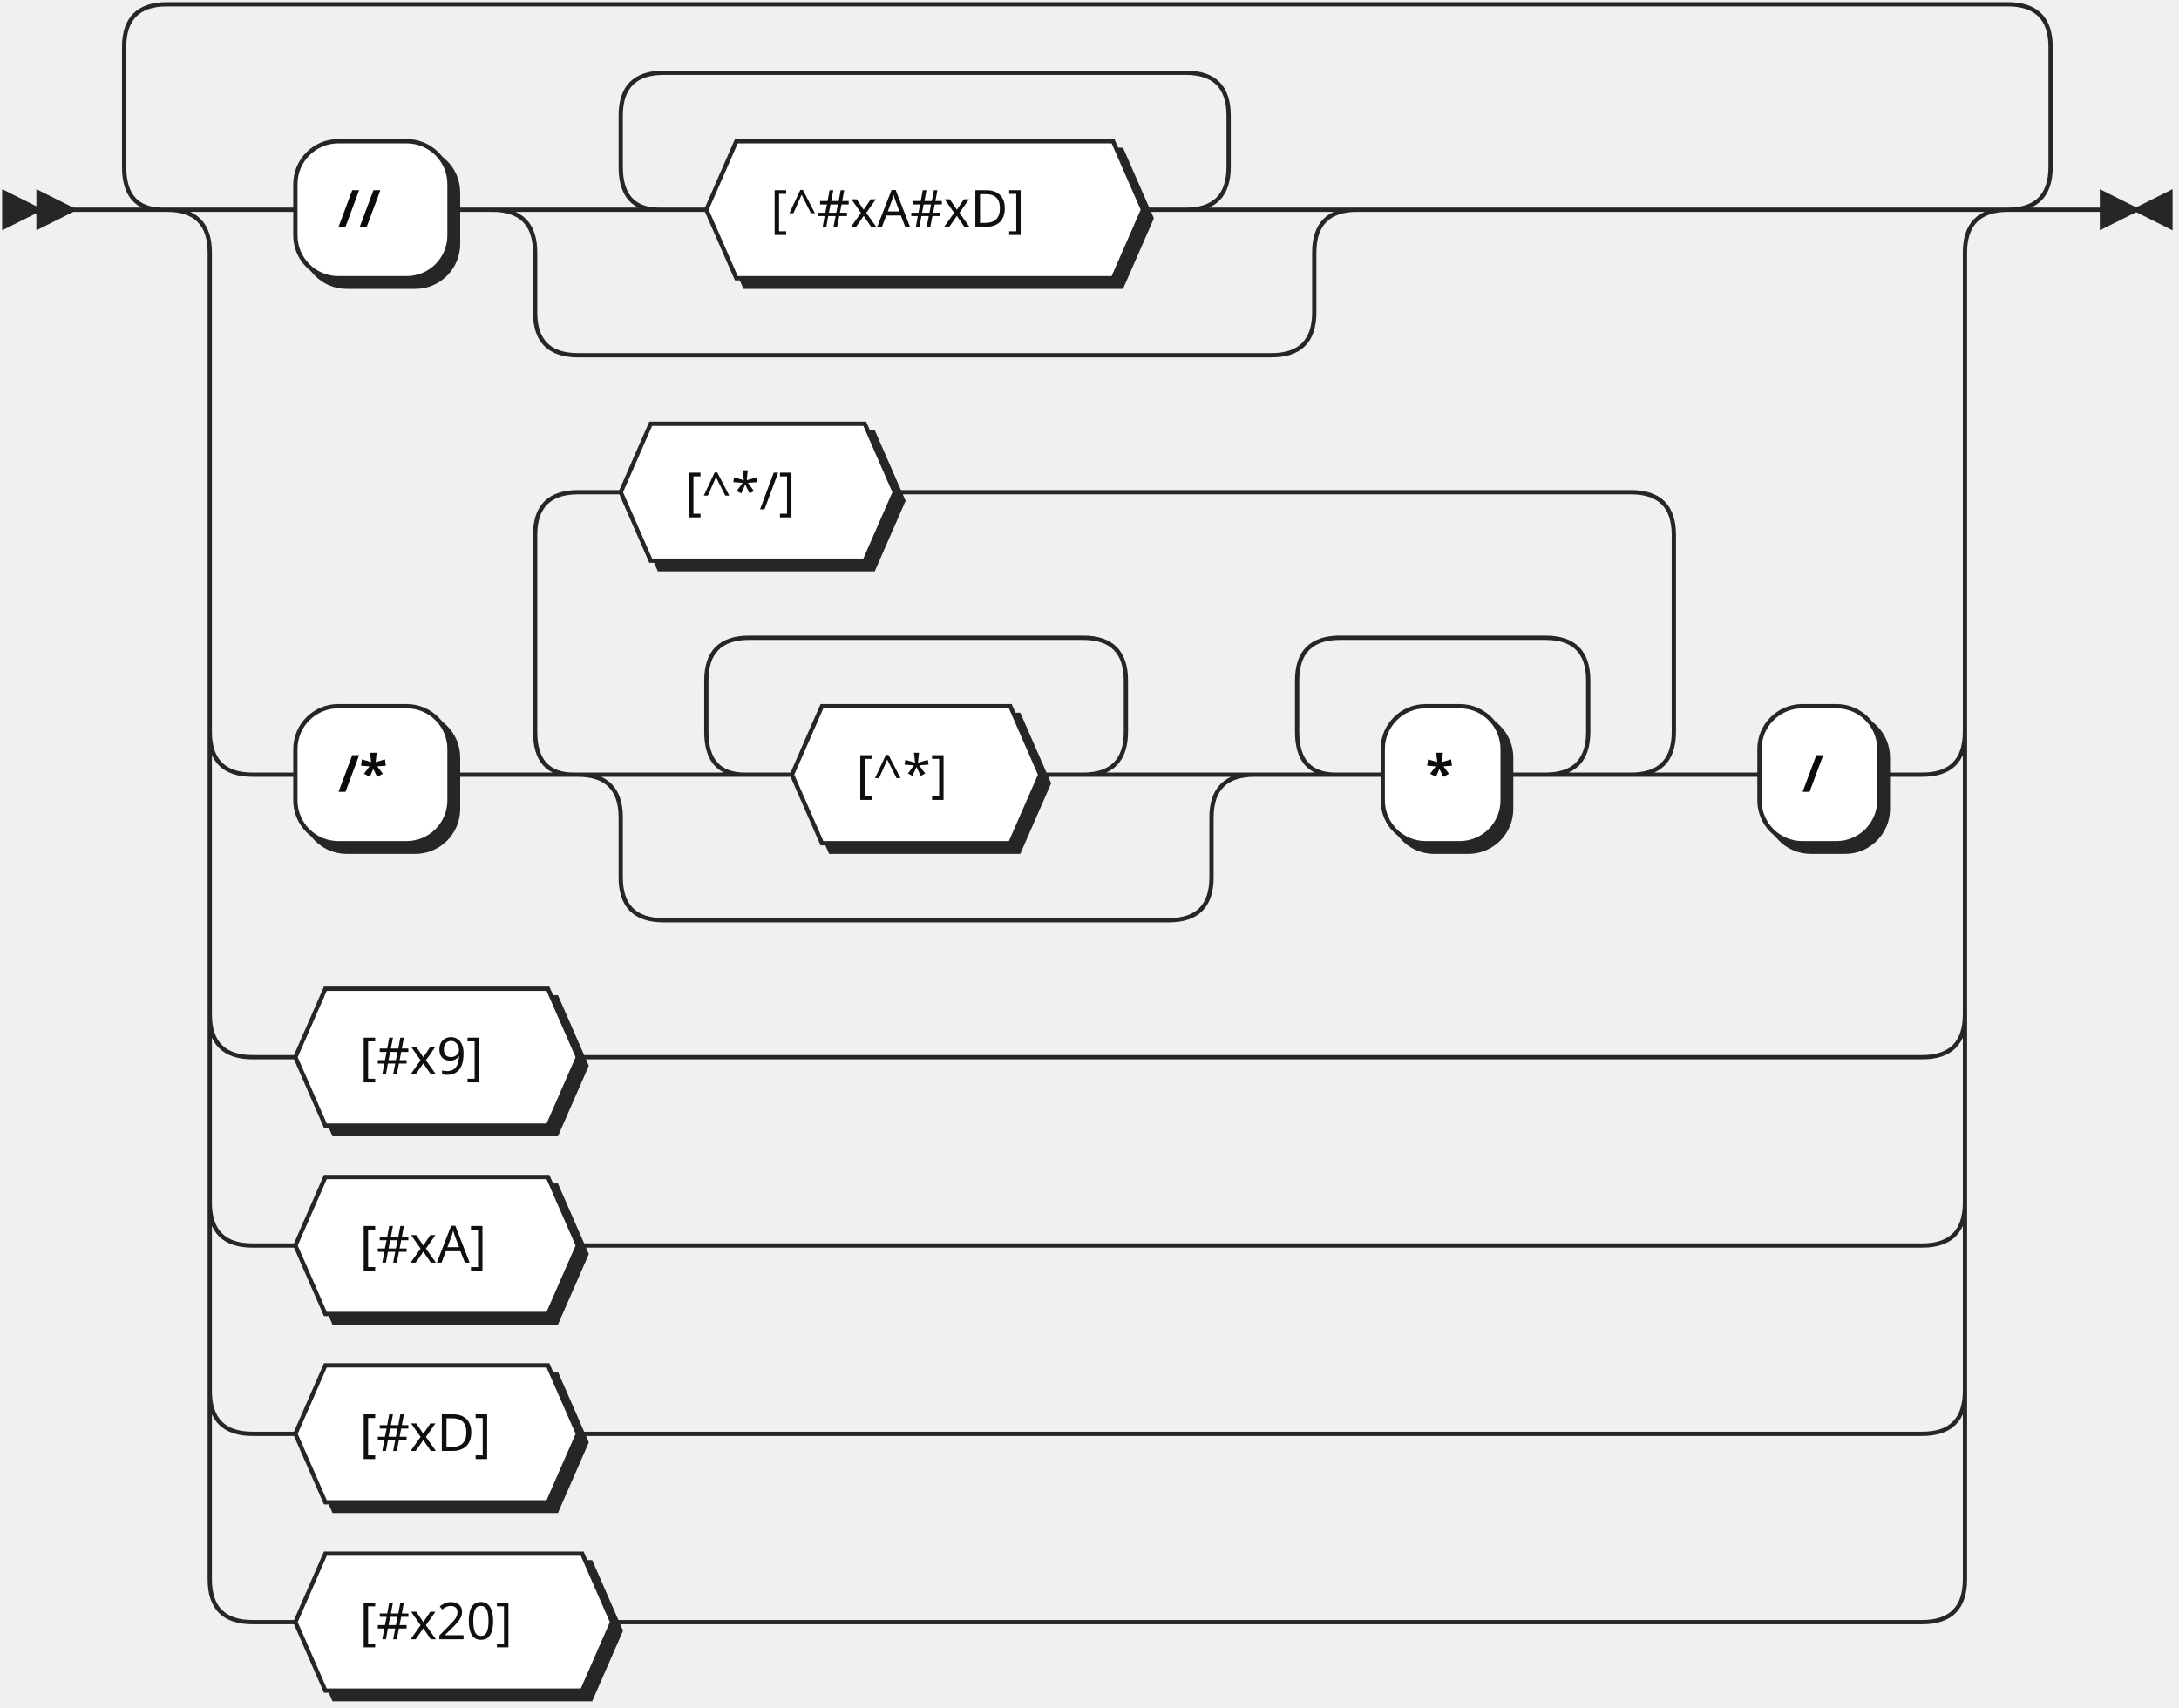
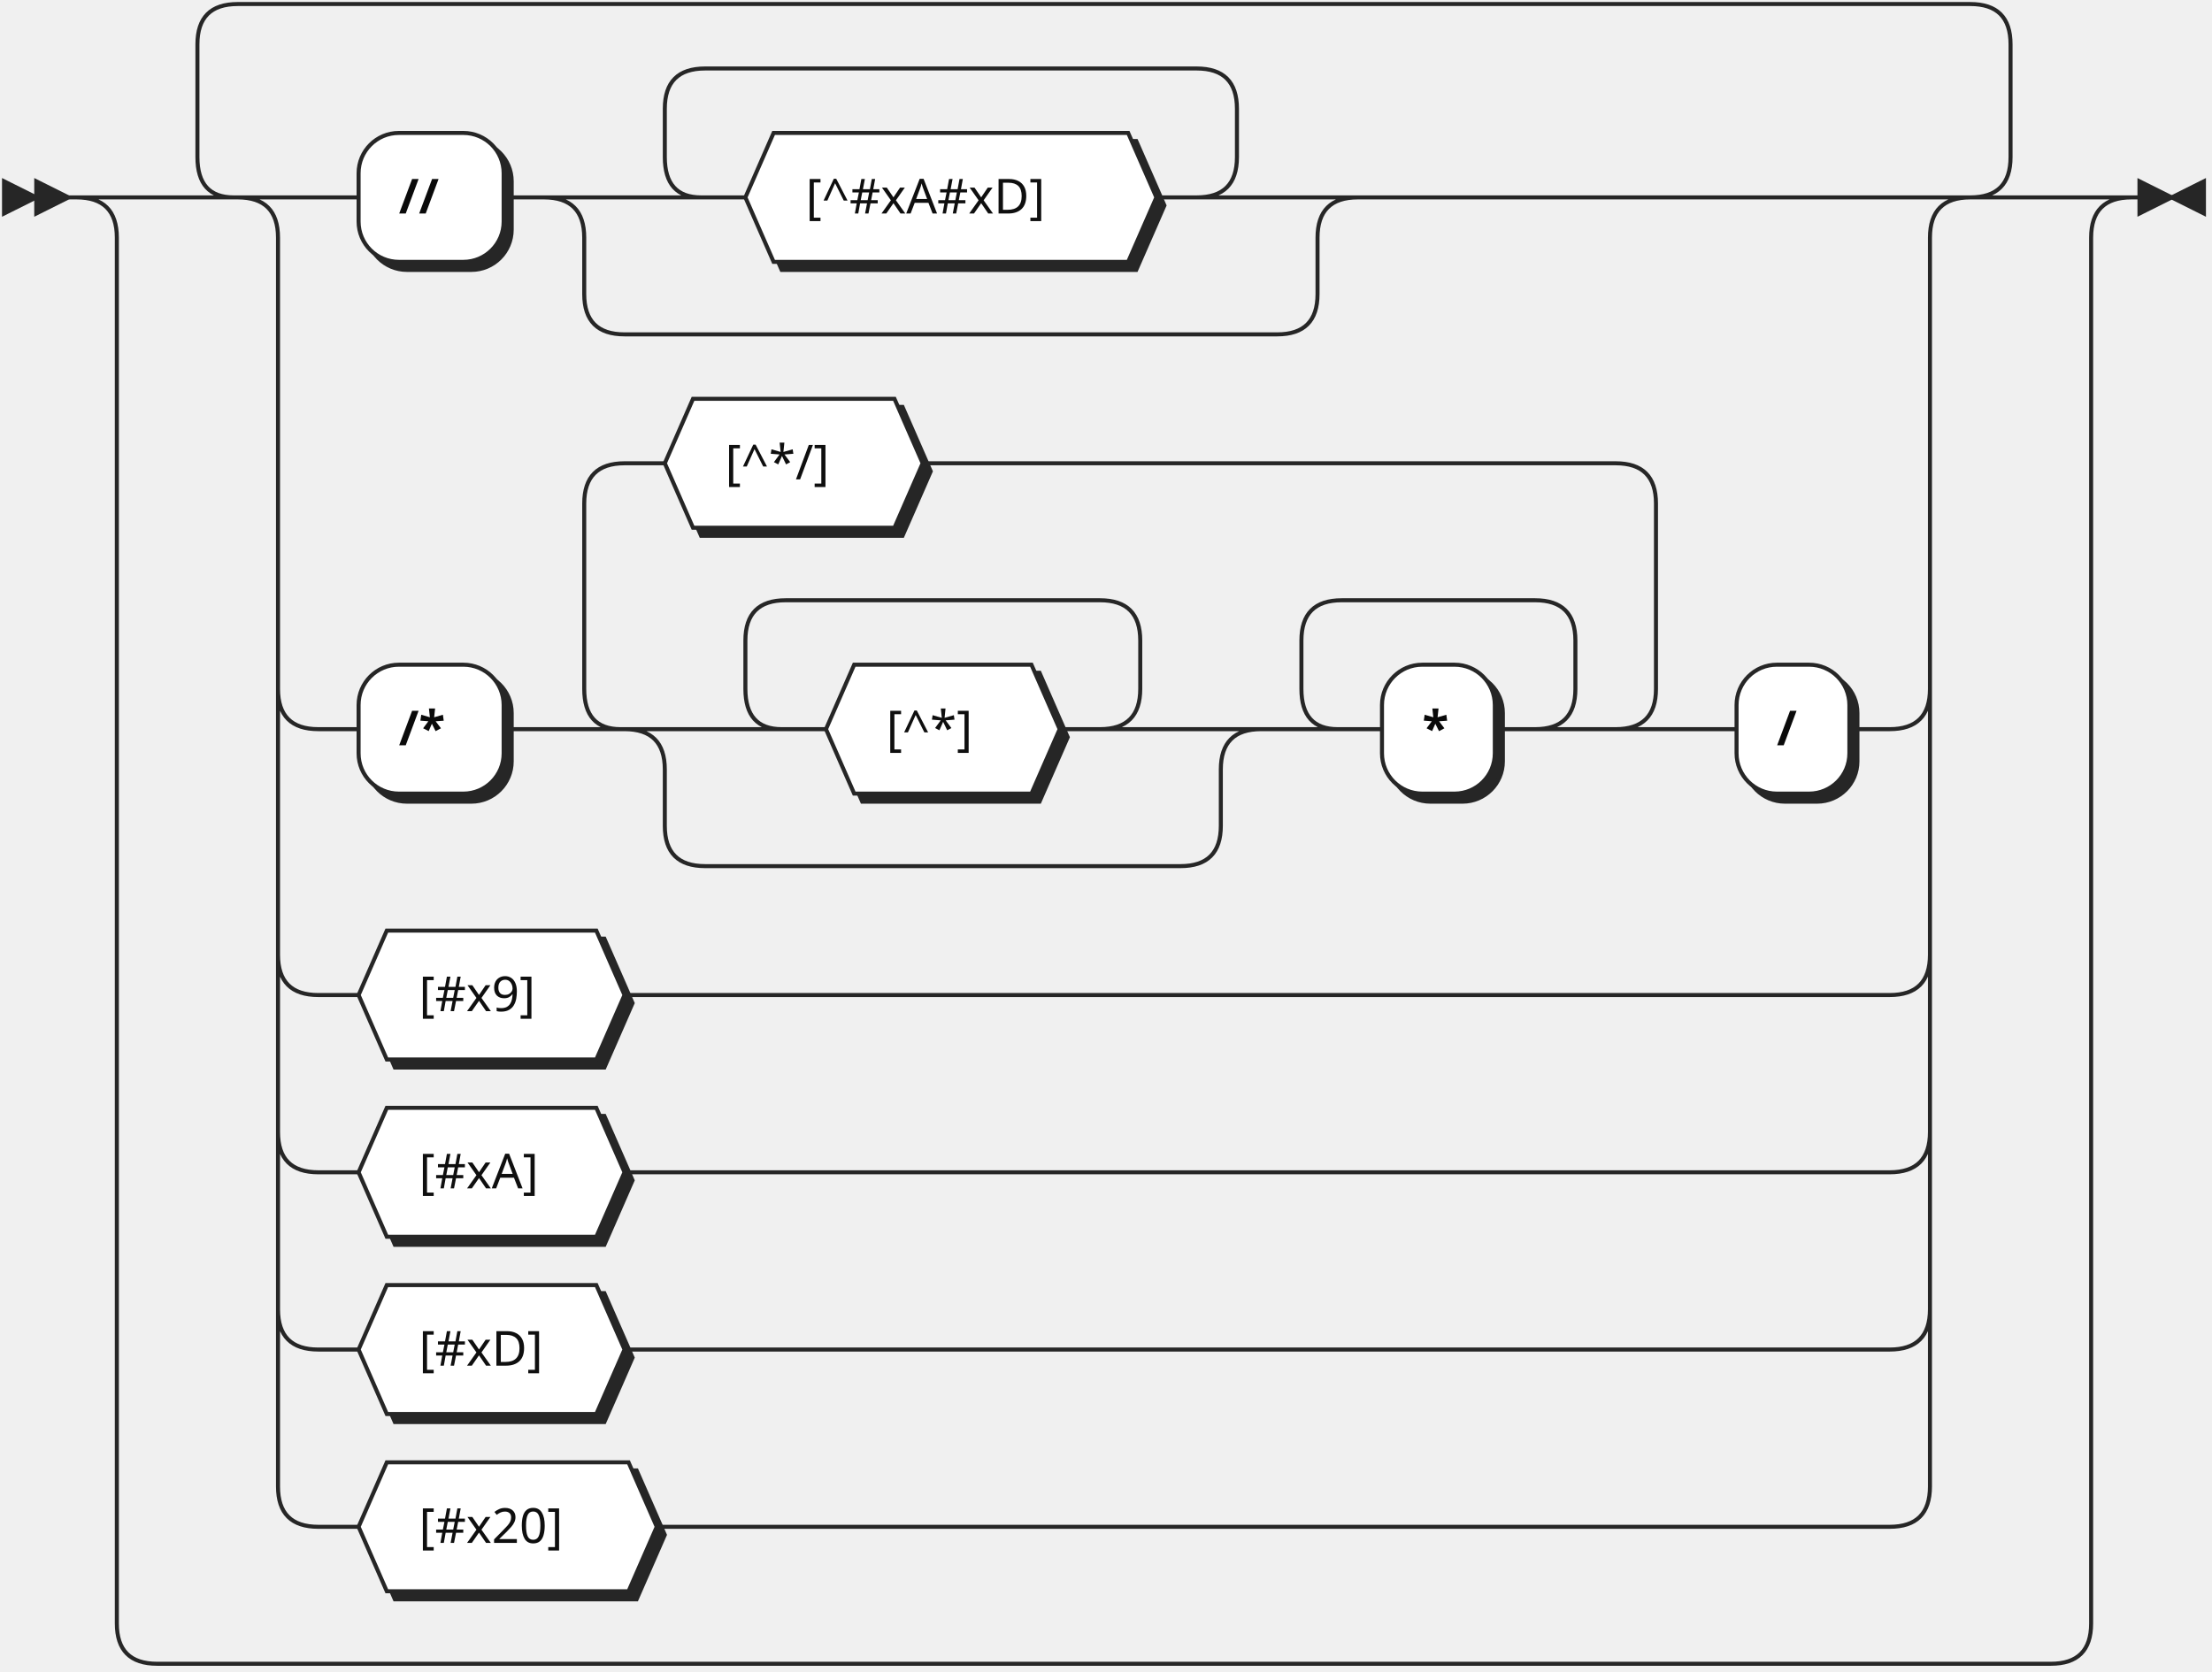
- <svg xmlns="http://www.w3.org/2000/svg" width="509" height="399">
+ <svg xmlns="http://www.w3.org/2000/svg" width="549" height="415">
  <defs>
    <style type="text/css">
    @namespace "http://www.w3.org/2000/svg";
    .line                 {fill: none; stroke: #262626; stroke-width: 1;}
    .bold-line            {stroke: #0A0A0A; shape-rendering: crispEdges; stroke-width: 2;}
    .thin-line            {stroke: #0F0F0F; shape-rendering: crispEdges}
    .filled               {fill: #262626; stroke: none;}
    text.terminal         {font-family: Verdana, Sans-serif;
                            font-size: 12px;
                            fill: #0A0A0A;
                            font-weight: bold;
                          }
    text.nonterminal      {font-family: Verdana, Sans-serif;
                            font-size: 12px;
                            fill: #0D0D0D;
                            font-weight: normal;
                          }
    text.regexp           {font-family: Verdana, Sans-serif;
                            font-size: 12px;
                            fill: #0F0F0F;
                            font-weight: normal;
                          }
    rect, circle, polygon {fill: #262626; stroke: #262626;}
    rect.terminal         {fill: #ffffff; stroke: #262626; stroke-width: 1;}
    rect.nonterminal      {fill: #FFFFFF; stroke: #262626; stroke-width: 1;}
    rect.text             {fill: none; stroke: none;}
    polygon.regexp        {fill: #FFFFFF; stroke: #262626; stroke-width: 1;}
  </style>
  </defs>
  <polygon points="9 49 1 45 1 53" />
  <polygon points="17 49 9 45 9 53" />
-   <rect x="71" y="35" width="36" height="32" rx="10" />
-   <rect x="69" y="33" width="36" height="32" class="terminal" rx="10" />
-   <text class="terminal" x="79" y="53">//</text>
-   <polygon points="167 51 174 35 262 35 269 51 262 67 174 67" />
-   <polygon points="165 49 172 33 260 33 267 49 260 65 172 65" class="regexp" />
-   <text class="regexp" x="180" y="53">[^#xA#xD]</text>
-   <rect x="71" y="167" width="36" height="32" rx="10" />
-   <rect x="69" y="165" width="36" height="32" class="terminal" rx="10" />
-   <text class="terminal" x="79" y="185">/*</text>
-   <polygon points="187 183 194 167 238 167 245 183 238 199 194 199" />
-   <polygon points="185 181 192 165 236 165 243 181 236 197 192 197" class="regexp" />
-   <text class="regexp" x="200" y="185">[^*]</text>
-   <rect x="325" y="167" width="28" height="32" rx="10" />
-   <rect x="323" y="165" width="28" height="32" class="terminal" rx="10" />
-   <text class="terminal" x="333" y="185">*</text>
-   <polygon points="147 117 154 101 204 101 211 117 204 133 154 133" />
-   <polygon points="145 115 152 99 202 99 209 115 202 131 152 131" class="regexp" />
-   <text class="regexp" x="160" y="119">[^*/]</text>
-   <rect x="413" y="167" width="28" height="32" rx="10" />
-   <rect x="411" y="165" width="28" height="32" class="terminal" rx="10" />
-   <text class="terminal" x="421" y="185">/</text>
-   <polygon points="71 249 78 233 130 233 137 249 130 265 78 265" />
-   <polygon points="69 247 76 231 128 231 135 247 128 263 76 263" class="regexp" />
-   <text class="regexp" x="84" y="251">[#x9]</text>
-   <polygon points="71 293 78 277 130 277 137 293 130 309 78 309" />
-   <polygon points="69 291 76 275 128 275 135 291 128 307 76 307" class="regexp" />
-   <text class="regexp" x="84" y="295">[#xA]</text>
-   <polygon points="71 337 78 321 130 321 137 337 130 353 78 353" />
-   <polygon points="69 335 76 319 128 319 135 335 128 351 76 351" class="regexp" />
-   <text class="regexp" x="84" y="339">[#xD]</text>
-   <polygon points="71 381 78 365 138 365 145 381 138 397 78 397" />
-   <polygon points="69 379 76 363 136 363 143 379 136 395 76 395" class="regexp" />
-   <text class="regexp" x="84" y="383">[#x20]</text>
-   <path class="line" d="m17 49 h2 m40 0 h10 m36 0 h10 m40 0 h10 m102 0 h10 m-142 0 l20 0 m-1 0 q-9 0 -9 -10 l0 -12 q0 -10 10 -10 m122 32 l20 0 m-20 0 q10 0 10 -10 l0 -12 q0 -10 -10 -10 m-122 0 h10 m0 0 h112 m-162 32 h20 m162 0 h20 m-202 0 q10 0 10 10 m182 0 q0 -10 10 -10 m-192 10 v14 m182 0 v-14 m-182 14 q0 10 10 10 m162 0 q10 0 10 -10 m-172 10 h10 m0 0 h152 m20 -34 h132 m-410 0 h20 m390 0 h20 m-430 0 q10 0 10 10 m410 0 q0 -10 10 -10 m-420 10 v112 m410 0 v-112 m-410 112 q0 10 10 10 m390 0 q10 0 10 -10 m-400 10 h10 m36 0 h10 m60 0 h10 m58 0 h10 m-98 0 l20 0 m-1 0 q-9 0 -9 -10 l0 -12 q0 -10 10 -10 m78 32 l20 0 m-20 0 q10 0 10 -10 l0 -12 q0 -10 -10 -10 m-78 0 h10 m0 0 h68 m-118 32 h20 m118 0 h20 m-158 0 q10 0 10 10 m138 0 q0 -10 10 -10 m-148 10 v14 m138 0 v-14 m-138 14 q0 10 10 10 m118 0 q10 0 10 -10 m-128 10 h10 m0 0 h108 m40 -34 h10 m28 0 h10 m-68 0 l20 0 m-1 0 q-9 0 -9 -10 l0 -12 q0 -10 10 -10 m48 32 l20 0 m-20 0 q10 0 10 -10 l0 -12 q0 -10 -10 -10 m-48 0 h10 m0 0 h38 m-246 32 l20 0 m-1 0 q-9 0 -9 -10 l0 -46 q0 -10 10 -10 m246 66 l20 0 m-20 0 q10 0 10 -10 l0 -46 q0 -10 -10 -10 m-246 0 h10 m64 0 h10 m0 0 h162 m20 66 h10 m28 0 h10 m-400 -10 v20 m410 0 v-20 m-410 20 v46 m410 0 v-46 m-410 46 q0 10 10 10 m390 0 q10 0 10 -10 m-400 10 h10 m66 0 h10 m0 0 h304 m-400 -10 v20 m410 0 v-20 m-410 20 v24 m410 0 v-24 m-410 24 q0 10 10 10 m390 0 q10 0 10 -10 m-400 10 h10 m66 0 h10 m0 0 h304 m-400 -10 v20 m410 0 v-20 m-410 20 v24 m410 0 v-24 m-410 24 q0 10 10 10 m390 0 q10 0 10 -10 m-400 10 h10 m66 0 h10 m0 0 h304 m-400 -10 v20 m410 0 v-20 m-410 20 v24 m410 0 v-24 m-410 24 q0 10 10 10 m390 0 q10 0 10 -10 m-400 10 h10 m74 0 h10 m0 0 h296 m-430 -330 l20 0 m-1 0 q-9 0 -9 -10 l0 -28 q0 -10 10 -10 m430 48 l20 0 m-20 0 q10 0 10 -10 l0 -28 q0 -10 -10 -10 m-430 0 h10 m0 0 h420 m23 48 h-3" />
-   <polygon points="499 49 507 45 507 53" />
-   <polygon points="499 49 491 45 491 53" />
+   <rect x="91" y="35" width="36" height="32" rx="10" />
+   <rect x="89" y="33" width="36" height="32" class="terminal" rx="10" />
+   <text class="terminal" x="99" y="53">//</text>
+   <polygon points="187 51 194 35 282 35 289 51 282 67 194 67" />
+   <polygon points="185 49 192 33 280 33 287 49 280 65 192 65" class="regexp" />
+   <text class="regexp" x="200" y="53">[^#xA#xD]</text>
+   <rect x="91" y="167" width="36" height="32" rx="10" />
+   <rect x="89" y="165" width="36" height="32" class="terminal" rx="10" />
+   <text class="terminal" x="99" y="185">/*</text>
+   <polygon points="207 183 214 167 258 167 265 183 258 199 214 199" />
+   <polygon points="205 181 212 165 256 165 263 181 256 197 212 197" class="regexp" />
+   <text class="regexp" x="220" y="185">[^*]</text>
+   <rect x="345" y="167" width="28" height="32" rx="10" />
+   <rect x="343" y="165" width="28" height="32" class="terminal" rx="10" />
+   <text class="terminal" x="353" y="185">*</text>
+   <polygon points="167 117 174 101 224 101 231 117 224 133 174 133" />
+   <polygon points="165 115 172 99 222 99 229 115 222 131 172 131" class="regexp" />
+   <text class="regexp" x="180" y="119">[^*/]</text>
+   <rect x="433" y="167" width="28" height="32" rx="10" />
+   <rect x="431" y="165" width="28" height="32" class="terminal" rx="10" />
+   <text class="terminal" x="441" y="185">/</text>
+   <polygon points="91 249 98 233 150 233 157 249 150 265 98 265" />
+   <polygon points="89 247 96 231 148 231 155 247 148 263 96 263" class="regexp" />
+   <text class="regexp" x="104" y="251">[#x9]</text>
+   <polygon points="91 293 98 277 150 277 157 293 150 309 98 309" />
+   <polygon points="89 291 96 275 148 275 155 291 148 307 96 307" class="regexp" />
+   <text class="regexp" x="104" y="295">[#xA]</text>
+   <polygon points="91 337 98 321 150 321 157 337 150 353 98 353" />
+   <polygon points="89 335 96 319 148 319 155 335 148 351 96 351" class="regexp" />
+   <text class="regexp" x="104" y="339">[#xD]</text>
+   <polygon points="91 381 98 365 158 365 165 381 158 397 98 397" />
+   <polygon points="89 379 96 363 156 363 163 379 156 395 96 395" class="regexp" />
+   <text class="regexp" x="104" y="383">[#x20]</text>
+   <path class="line" d="m17 49 h2 m60 0 h10 m36 0 h10 m40 0 h10 m102 0 h10 m-142 0 l20 0 m-1 0 q-9 0 -9 -10 l0 -12 q0 -10 10 -10 m122 32 l20 0 m-20 0 q10 0 10 -10 l0 -12 q0 -10 -10 -10 m-122 0 h10 m0 0 h112 m-162 32 h20 m162 0 h20 m-202 0 q10 0 10 10 m182 0 q0 -10 10 -10 m-192 10 v14 m182 0 v-14 m-182 14 q0 10 10 10 m162 0 q10 0 10 -10 m-172 10 h10 m0 0 h152 m20 -34 h132 m-410 0 h20 m390 0 h20 m-430 0 q10 0 10 10 m410 0 q0 -10 10 -10 m-420 10 v112 m410 0 v-112 m-410 112 q0 10 10 10 m390 0 q10 0 10 -10 m-400 10 h10 m36 0 h10 m60 0 h10 m58 0 h10 m-98 0 l20 0 m-1 0 q-9 0 -9 -10 l0 -12 q0 -10 10 -10 m78 32 l20 0 m-20 0 q10 0 10 -10 l0 -12 q0 -10 -10 -10 m-78 0 h10 m0 0 h68 m-118 32 h20 m118 0 h20 m-158 0 q10 0 10 10 m138 0 q0 -10 10 -10 m-148 10 v14 m138 0 v-14 m-138 14 q0 10 10 10 m118 0 q10 0 10 -10 m-128 10 h10 m0 0 h108 m40 -34 h10 m28 0 h10 m-68 0 l20 0 m-1 0 q-9 0 -9 -10 l0 -12 q0 -10 10 -10 m48 32 l20 0 m-20 0 q10 0 10 -10 l0 -12 q0 -10 -10 -10 m-48 0 h10 m0 0 h38 m-246 32 l20 0 m-1 0 q-9 0 -9 -10 l0 -46 q0 -10 10 -10 m246 66 l20 0 m-20 0 q10 0 10 -10 l0 -46 q0 -10 -10 -10 m-246 0 h10 m64 0 h10 m0 0 h162 m20 66 h10 m28 0 h10 m-400 -10 v20 m410 0 v-20 m-410 20 v46 m410 0 v-46 m-410 46 q0 10 10 10 m390 0 q10 0 10 -10 m-400 10 h10 m66 0 h10 m0 0 h304 m-400 -10 v20 m410 0 v-20 m-410 20 v24 m410 0 v-24 m-410 24 q0 10 10 10 m390 0 q10 0 10 -10 m-400 10 h10 m66 0 h10 m0 0 h304 m-400 -10 v20 m410 0 v-20 m-410 20 v24 m410 0 v-24 m-410 24 q0 10 10 10 m390 0 q10 0 10 -10 m-400 10 h10 m66 0 h10 m0 0 h304 m-400 -10 v20 m410 0 v-20 m-410 20 v24 m410 0 v-24 m-410 24 q0 10 10 10 m390 0 q10 0 10 -10 m-400 10 h10 m74 0 h10 m0 0 h296 m-430 -330 l20 0 m-1 0 q-9 0 -9 -10 l0 -28 q0 -10 10 -10 m430 48 l20 0 m-20 0 q10 0 10 -10 l0 -28 q0 -10 -10 -10 m-430 0 h10 m0 0 h420 m-470 48 h20 m470 0 h20 m-510 0 q10 0 10 10 m490 0 q0 -10 10 -10 m-500 10 v344 m490 0 v-344 m-490 344 q0 10 10 10 m470 0 q10 0 10 -10 m-480 10 h10 m0 0 h460 m23 -364 h-3" />
+   <polygon points="539 49 547 45 547 53" />
+   <polygon points="539 49 531 45 531 53" />
</svg>
